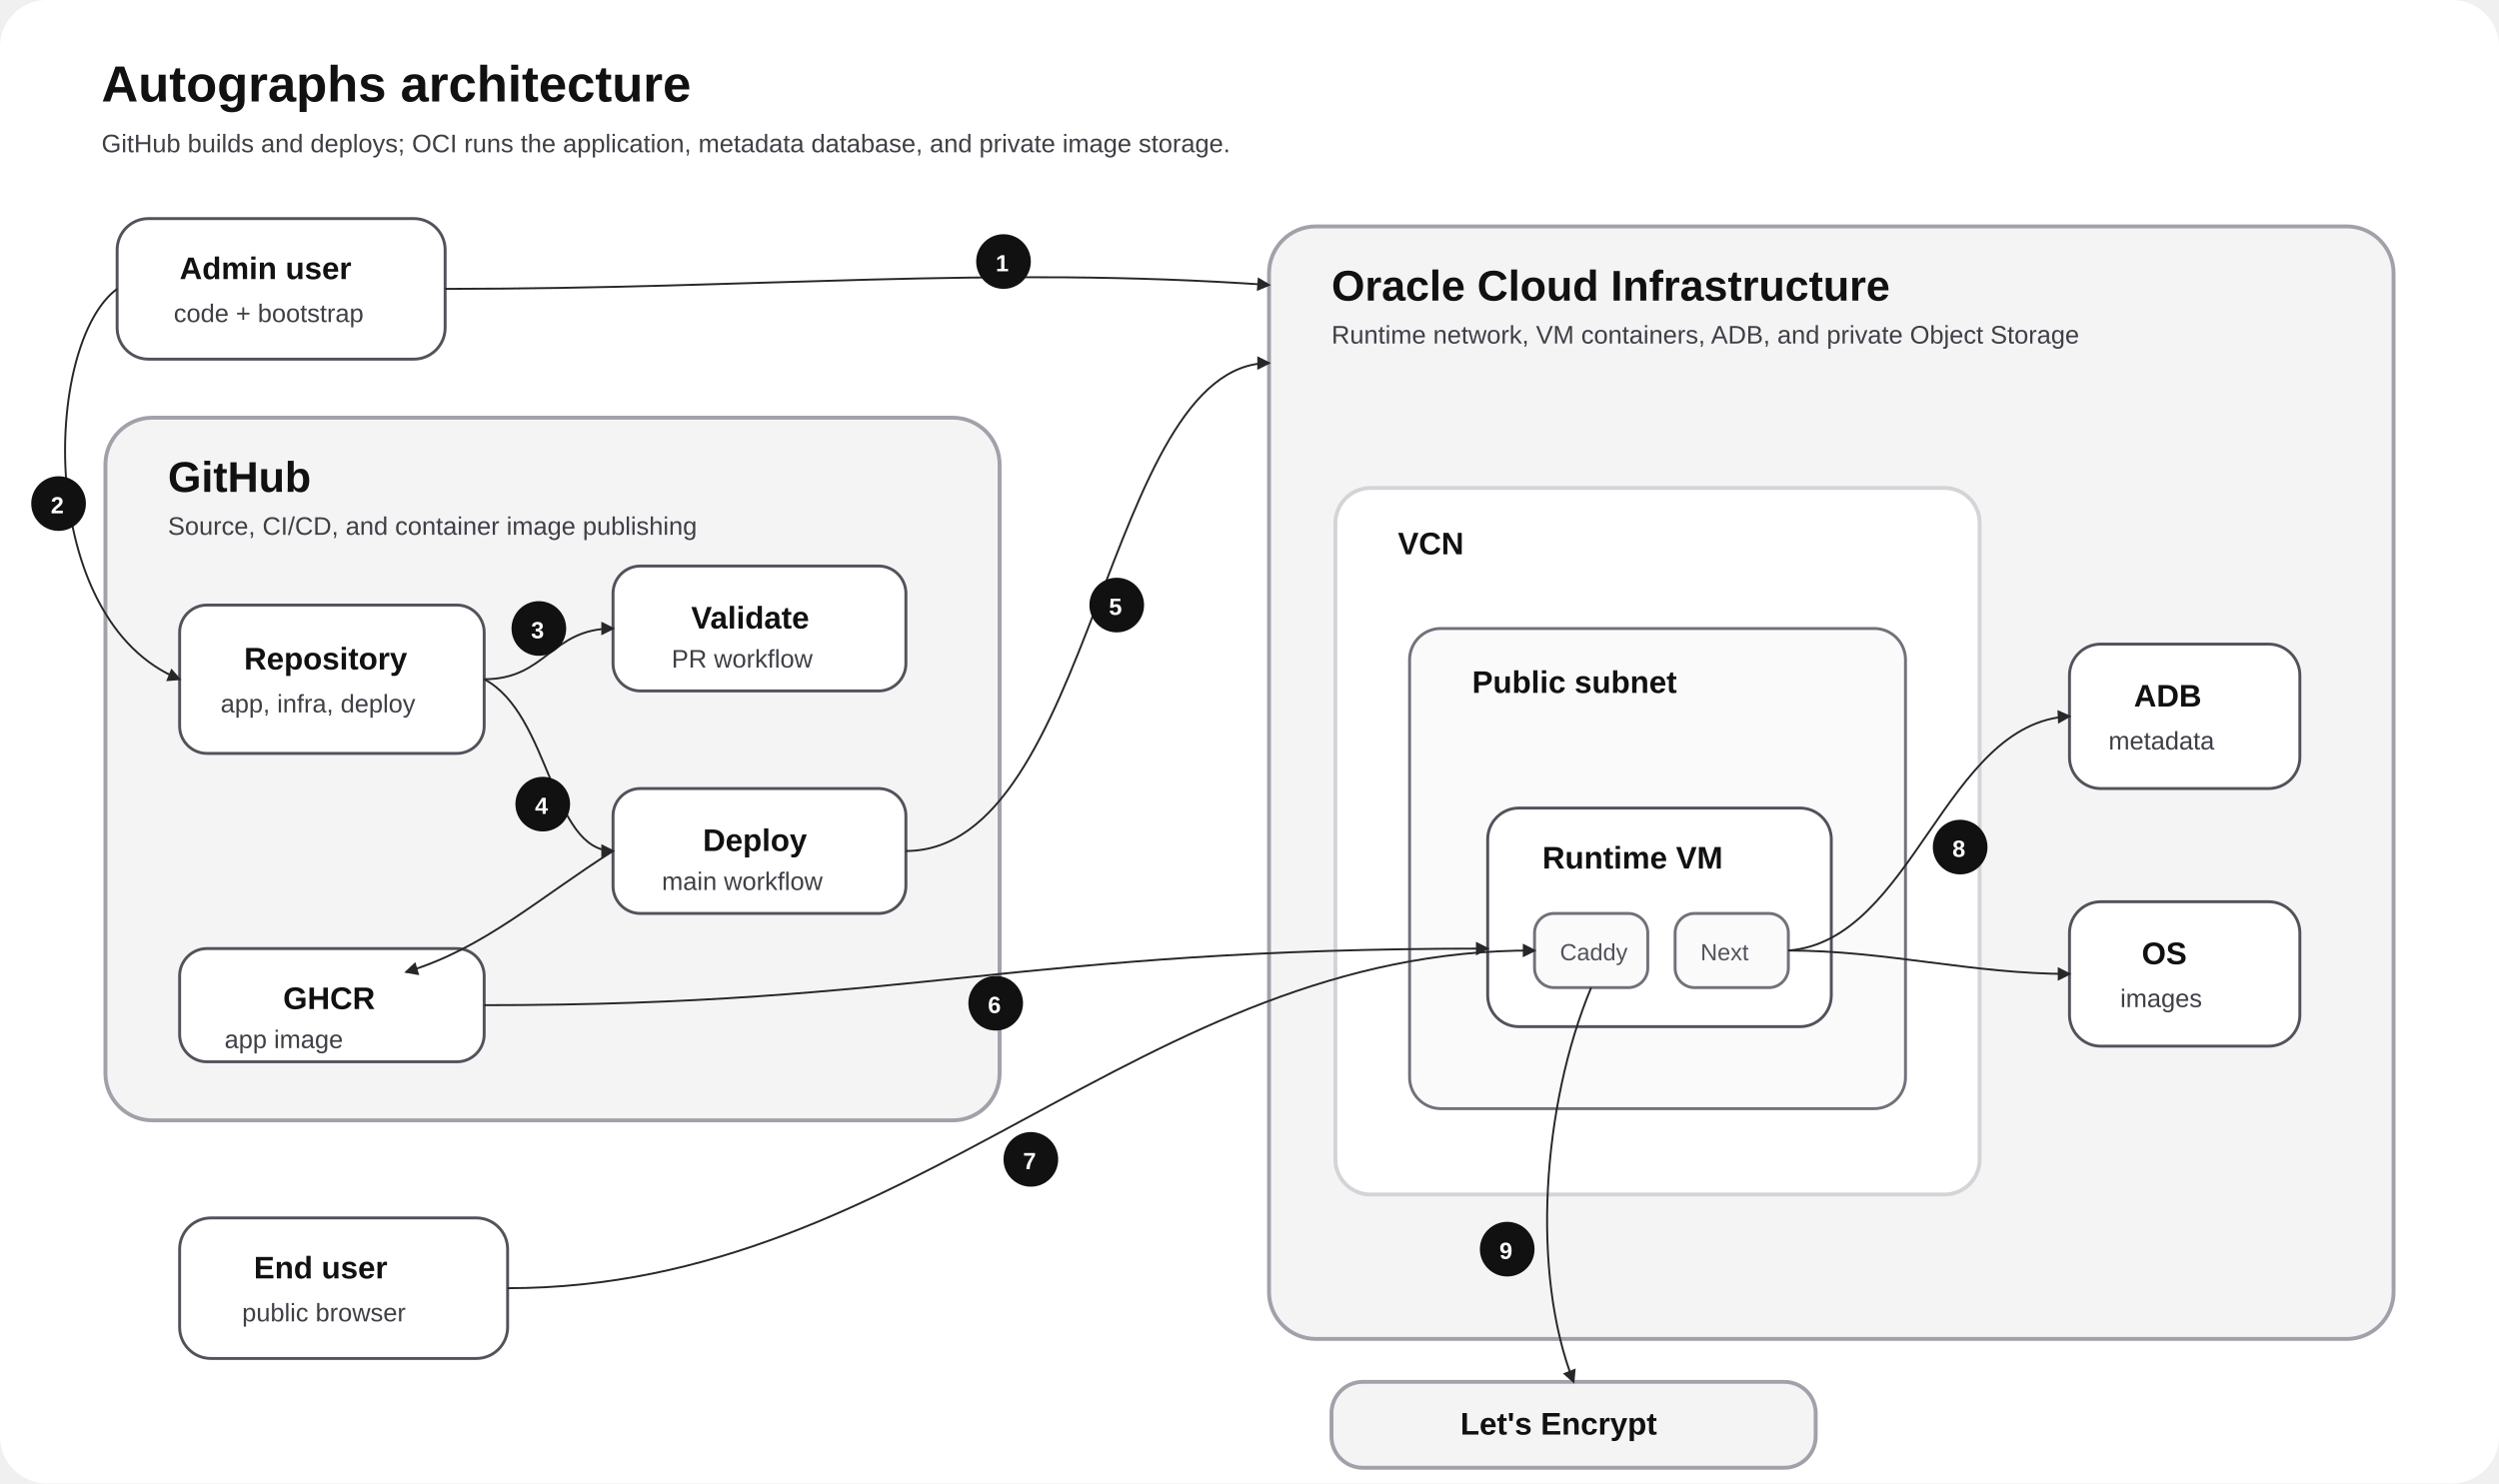
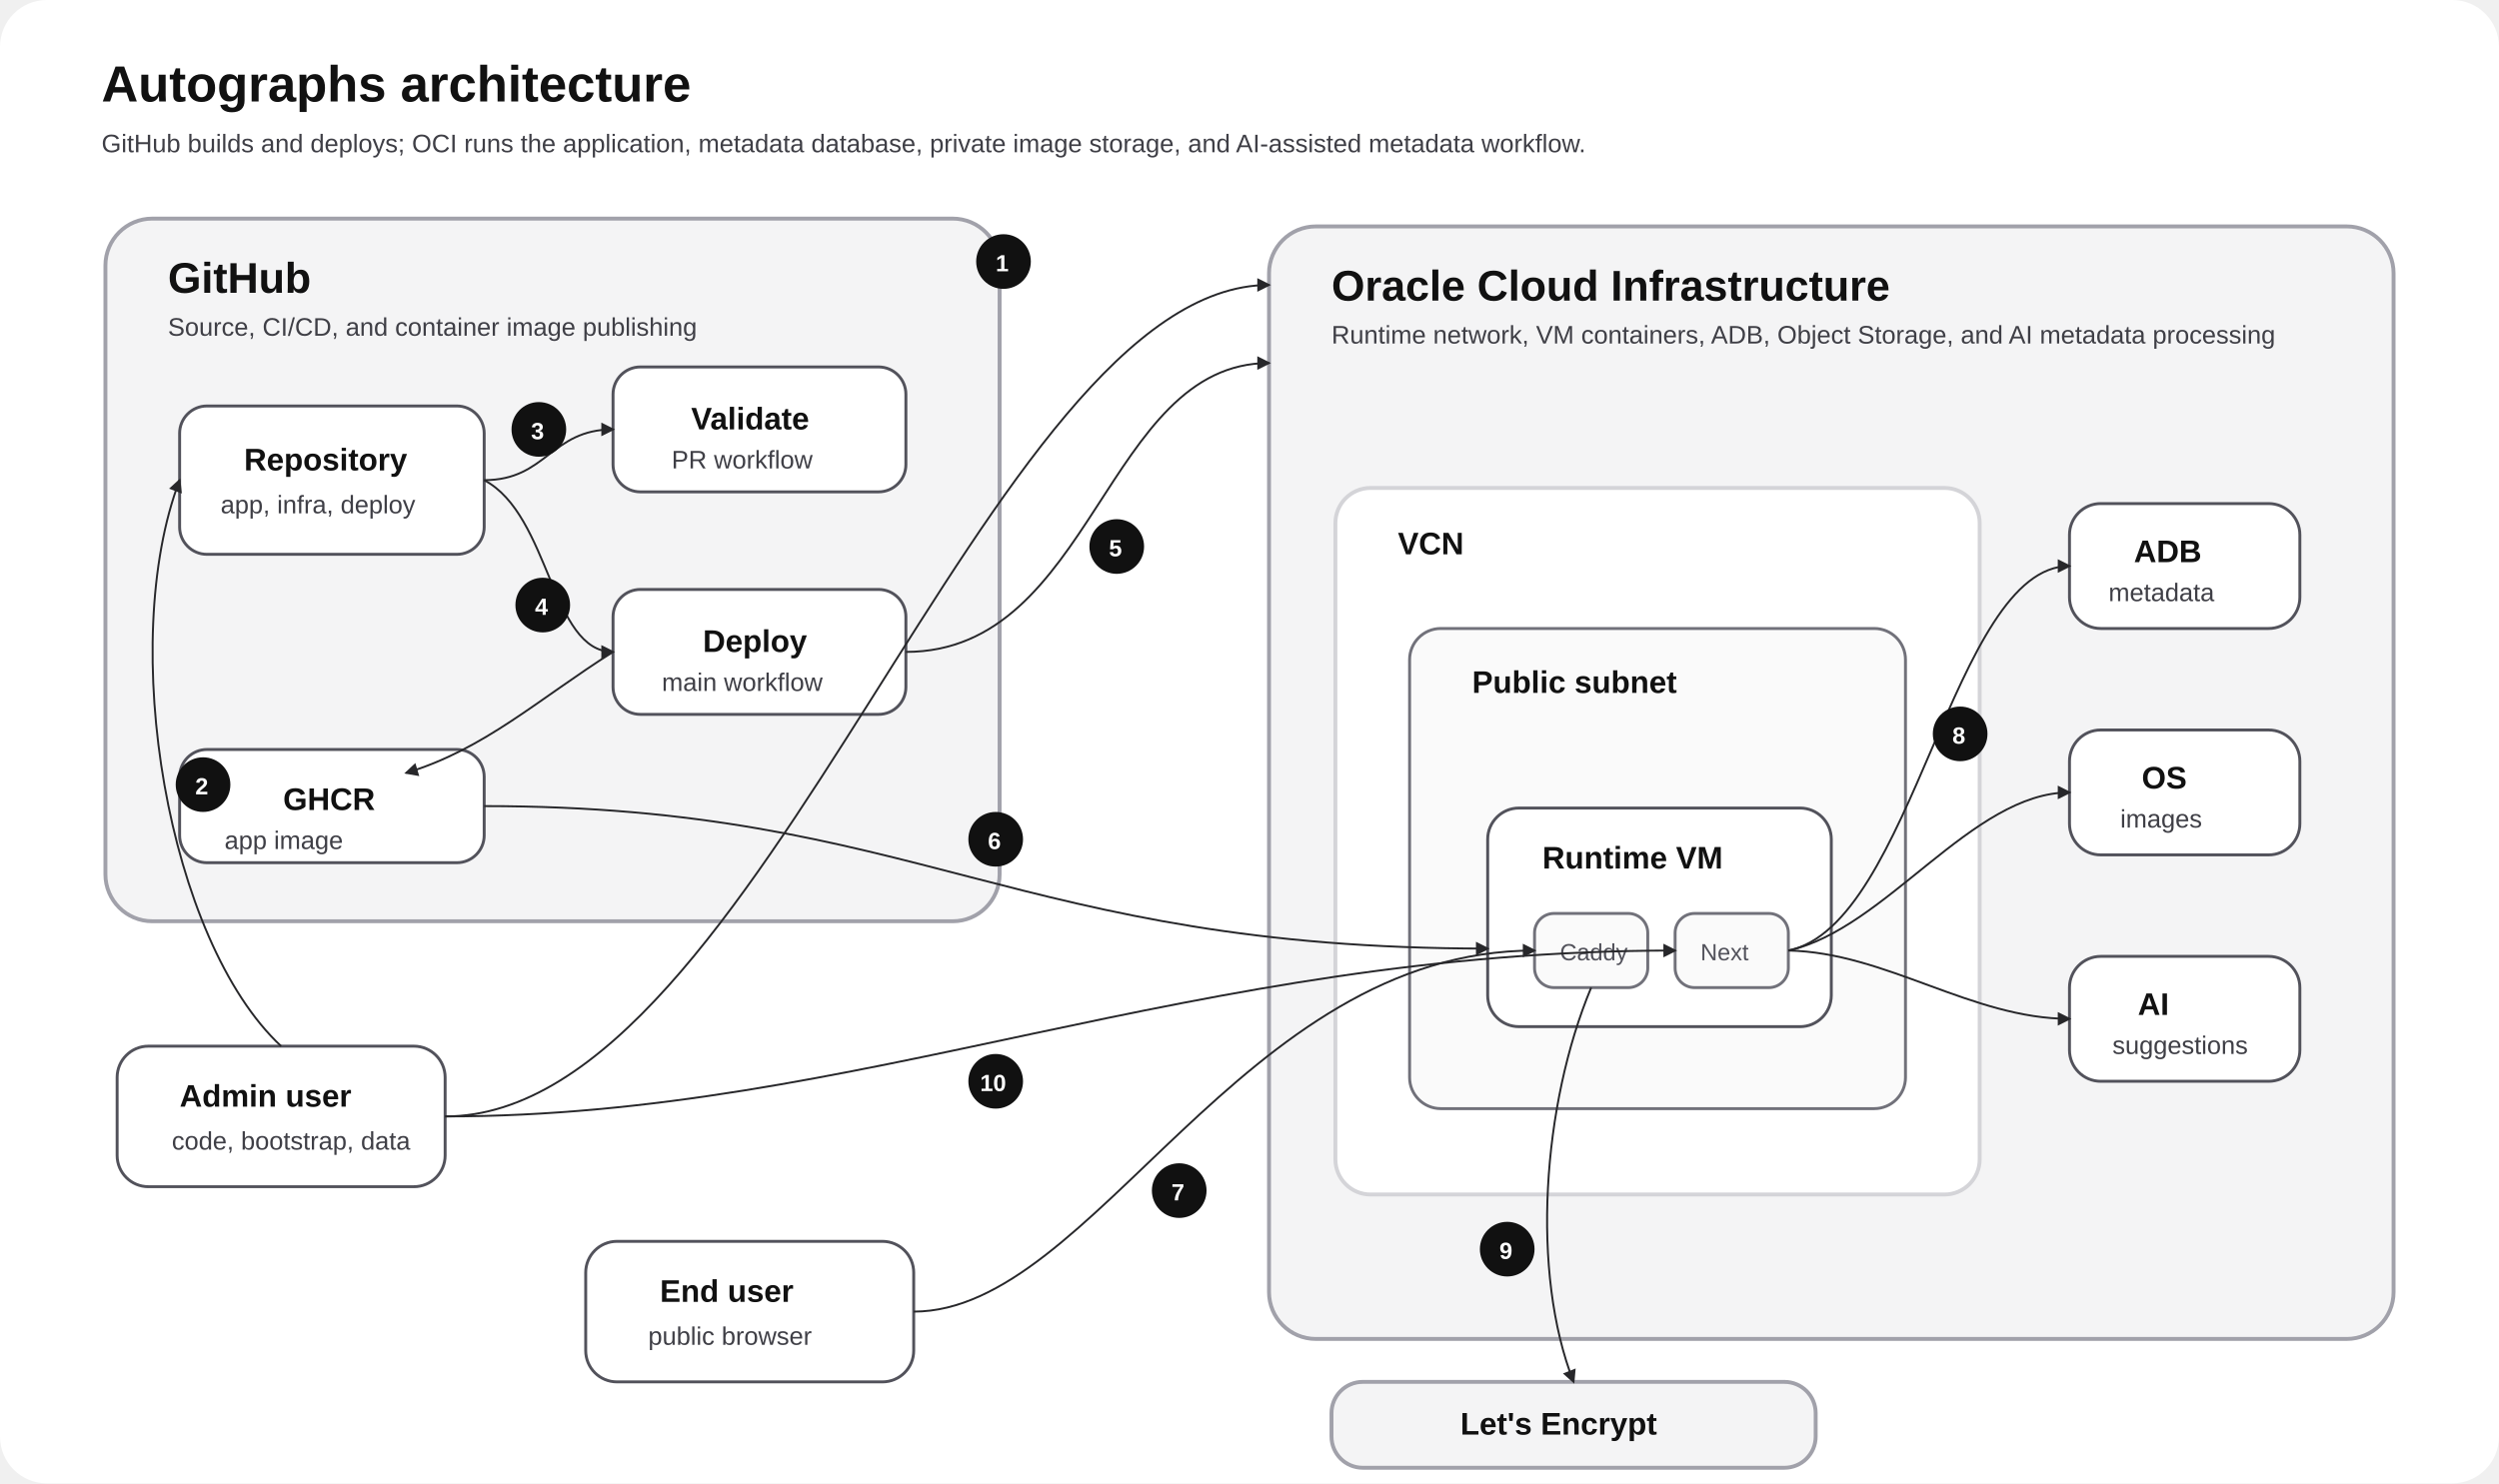
<svg xmlns="http://www.w3.org/2000/svg" viewBox="0 0 1280 760" role="img" aria-labelledby="title desc">
  <defs>
    <marker id="arrow" markerWidth="7" markerHeight="7" refX="6" refY="3.5" orient="auto" markerUnits="strokeWidth">
      <path d="M0 0 L7 3.5 L0 7 Z" fill="#27272a" />
    </marker>
    <style>
      .bg{fill:#fff}.zone{fill:#f4f4f5;stroke:#a1a1aa;stroke-width:2}.panel{fill:#fff;stroke:#d4d4d8;stroke-width:2}.box{fill:#fff;stroke:#52525b;stroke-width:1.5}.subbox{fill:#fafafa;stroke:#71717a;stroke-width:1.5}.service{fill:#fff;stroke:#52525b;stroke-width:1.5}.title{font:700 26px Arial,Helvetica,sans-serif;fill:#111}.subtitle{font:400 13px Arial,Helvetica,sans-serif;fill:#3f3f46}.zone-title{font:700 22px Arial,Helvetica,sans-serif;fill:#111}.label{font:700 16px Arial,Helvetica,sans-serif;fill:#111}.small{font:400 13px Arial,Helvetica,sans-serif;fill:#3f3f46}.tiny{font:400 12px Arial,Helvetica,sans-serif;fill:#52525b}.flow{fill:none;stroke:#27272a;stroke-width:1;marker-end:url(#arrow)}.badge{fill:#111}.badge-text{font:700 12px Arial,Helvetica,sans-serif;fill:#fff}
    </style>
  </defs>
  <rect class="bg" width="1280" height="760" rx="24" />
  <text class="title" x="52" y="52">Autographs architecture</text>
-   <text class="subtitle" x="52" y="78">GitHub builds and deploys; OCI runs the application, metadata database, and private image storage.</text>
-   <rect class="box" x="60" y="112" width="168" height="72" rx="16" />
-   <text class="label" x="92" y="143">Admin user</text>
-   <text class="small" x="89" y="165">code + bootstrap</text>
-   <rect class="zone" x="54" y="214" width="458" height="360" rx="24" />
-   <text class="zone-title" x="86" y="252">GitHub</text>
-   <text class="small" x="86" y="274">Source, CI/CD, and container image publishing</text>
-   <rect class="box" x="92" y="310" width="156" height="76" rx="14" />
-   <text class="label" x="125" y="343">Repository</text>
-   <text class="small" x="113" y="365">app, infra, deploy</text>
-   <rect class="box" x="314" y="290" width="150" height="64" rx="14" />
-   <text class="label" x="354" y="322">Validate</text>
-   <text class="small" x="344" y="342">PR workflow</text>
-   <rect class="box" x="314" y="404" width="150" height="64" rx="14" />
-   <text class="label" x="360" y="436">Deploy</text>
-   <text class="small" x="339" y="456">main workflow</text>
-   <rect class="box" x="92" y="486" width="156" height="58" rx="14" />
-   <text class="label" x="145" y="517">GHCR</text>
-   <text class="small" x="115" y="537">app image</text>
-   <rect class="box" x="92" y="624" width="168" height="72" rx="16" />
-   <text class="label" x="130" y="655">End user</text>
-   <text class="small" x="124" y="677">public browser</text>
-   <path class="flow" d="M60 148 C22 176 18 318 92 348" />
-   <path class="flow" d="M248 348 C280 348 282 322 314 322" />
-   <path class="flow" d="M248 348 C282 366 282 436 314 436" />
-   <path class="flow" d="M314 436 C276 460 248 486 208 498" />
+   <text class="subtitle" x="52" y="78">GitHub builds and deploys; OCI runs the application, metadata database, private image storage, and AI-assisted metadata workflow.</text>
+   <rect class="zone" x="54" y="112" width="458" height="360" rx="24" />
+   <text class="zone-title" x="86" y="150">GitHub</text>
+   <text class="small" x="86" y="172">Source, CI/CD, and container image publishing</text>
+   <rect class="box" x="92" y="208" width="156" height="76" rx="14" />
+   <text class="label" x="125" y="241">Repository</text>
+   <text class="small" x="113" y="263">app, infra, deploy</text>
+   <rect class="box" x="314" y="188" width="150" height="64" rx="14" />
+   <text class="label" x="354" y="220">Validate</text>
+   <text class="small" x="344" y="240">PR workflow</text>
+   <rect class="box" x="314" y="302" width="150" height="64" rx="14" />
+   <text class="label" x="360" y="334">Deploy</text>
+   <text class="small" x="339" y="354">main workflow</text>
+   <rect class="box" x="92" y="384" width="156" height="58" rx="14" />
+   <text class="label" x="145" y="415">GHCR</text>
+   <text class="small" x="115" y="435">app image</text>
+   <rect class="box" x="60" y="536" width="168" height="72" rx="16" />
+   <text class="label" x="92" y="567">Admin user</text>
+   <text class="small" x="88" y="589">code, bootstrap, data</text>
+   <rect class="box" x="300" y="636" width="168" height="72" rx="16" />
+   <text class="label" x="338" y="667">End user</text>
+   <text class="small" x="332" y="689">public browser</text>
+   <path class="flow" d="M144 536 C86 482 60 330 92 246" />
+   <path class="flow" d="M248 246 C280 246 282 220 314 220" />
+   <path class="flow" d="M248 246 C282 264 282 334 314 334" />
+   <path class="flow" d="M314 334 C276 358 248 384 208 396" />
  <rect class="zone" x="650" y="116" width="576" height="570" rx="24" />
  <text class="zone-title" x="682" y="154">Oracle Cloud Infrastructure</text>
-   <text class="small" x="682" y="176">Runtime network, VM containers, ADB, and private Object Storage</text>
+   <text class="small" x="682" y="176">Runtime network, VM containers, ADB, Object Storage, and AI metadata processing</text>
  <rect class="panel" x="684" y="250" width="330" height="362" rx="18" />
  <text class="label" x="716" y="284">VCN</text>
  <rect class="subbox" x="722" y="322" width="254" height="246" rx="16" />
  <text class="label" x="754" y="355">Public subnet</text>
  <rect class="box" x="762" y="414" width="176" height="112" rx="16" />
  <text class="label" x="790" y="445">Runtime VM</text>
  <rect class="subbox" x="786" y="468" width="58" height="38" rx="10" />
  <text class="tiny" x="799" y="492">Caddy</text>
  <rect class="subbox" x="858" y="468" width="58" height="38" rx="10" />
  <text class="tiny" x="871" y="492">Next</text>
-   <rect class="service" x="1060" y="330" width="118" height="74" rx="16" />
-   <text class="label" x="1093" y="362">ADB</text>
-   <text class="small" x="1080" y="384">metadata</text>
-   <rect class="service" x="1060" y="462" width="118" height="74" rx="16" />
-   <text class="label" x="1097" y="494">OS</text>
-   <text class="small" x="1086" y="516">images</text>
-   <path class="flow" d="M464 436 C560 436 566 186 650 186" />
-   <path class="flow" d="M248 515 C470 515 520 486 762 486" />
-   <path class="flow" d="M228 148 C390 148 506 136 650 146" />
-   <path class="flow" d="M260 660 C468 660 584 486 786 487" />
+   <rect class="service" x="1060" y="258" width="118" height="64" rx="16" />
+   <text class="label" x="1093" y="288">ADB</text>
+   <text class="small" x="1080" y="308">metadata</text>
+   <rect class="service" x="1060" y="374" width="118" height="64" rx="16" />
+   <text class="label" x="1097" y="404">OS</text>
+   <text class="small" x="1086" y="424">images</text>
+   <rect class="service" x="1060" y="490" width="118" height="64" rx="16" />
+   <text class="label" x="1095" y="520">AI</text>
+   <text class="small" x="1082" y="540">suggestions</text>
+   <path class="flow" d="M464 334 C560 334 566 186 650 186" />
+   <path class="flow" d="M248 413 C470 413 520 486 762 486" />
+   <path class="flow" d="M228 572 C390 572 506 146 650 146" />
+   <path class="flow" d="M468 672 C560 672 636 487 786 487" />
+   <path class="flow" d="M228 572 C440 572 610 487 858 487" />
+   <path class="flow" d="M916 487 C980 474 1000 290 1060 290" />
+   <path class="flow" d="M916 487 C966 476 1010 406 1060 406" />
+   <path class="flow" d="M916 487 C966 488 1010 522 1060 522" />
  <rect class="zone" x="682" y="708" width="248" height="44" rx="16" />
  <text class="label" x="748" y="735">Let's Encrypt</text>
  <path class="flow" d="M815 506 C790 566 784 652 806 708" />
+   <circle class="badge" cx="514" cy="134" r="14" />
+   <text class="badge-text" x="510" y="139">1</text>
+   <circle class="badge" cx="104" cy="402" r="14" />
+   <text class="badge-text" x="100" y="407">2</text>
+   <circle class="badge" cx="276" cy="220" r="14" />
+   <text class="badge-text" x="272" y="225">3</text>
+   <circle class="badge" cx="278" cy="310" r="14" />
+   <text class="badge-text" x="274" y="315">4</text>
+   <circle class="badge" cx="572" cy="280" r="14" />
+   <text class="badge-text" x="568" y="285">5</text>
+   <circle class="badge" cx="510" cy="430" r="14" />
+   <text class="badge-text" x="506" y="435">6</text>
+   <circle class="badge" cx="604" cy="610" r="14" />
+   <text class="badge-text" x="600" y="615">7</text>
+   <circle class="badge" cx="1004" cy="376" r="14" />
+   <text class="badge-text" x="1000" y="381">8</text>
  <circle class="badge" cx="772" cy="640" r="14" />
  <text class="badge-text" x="768" y="645">9</text>
-   <path class="flow" d="M916 487 C980 482 996 370 1060 367" />
-   <path class="flow" d="M916 487 C966 487 1010 499 1060 499" />
-   <circle class="badge" cx="30" cy="258" r="14" />
-   <text class="badge-text" x="26" y="263">2</text>
-   <circle class="badge" cx="276" cy="322" r="14" />
-   <text class="badge-text" x="272" y="327">3</text>
-   <circle class="badge" cx="278" cy="412" r="14" />
-   <text class="badge-text" x="274" y="417">4</text>
-   <circle class="badge" cx="572" cy="310" r="14" />
-   <text class="badge-text" x="568" y="315">5</text>
-   <circle class="badge" cx="510" cy="514" r="14" />
-   <text class="badge-text" x="506" y="519">6</text>
-   <circle class="badge" cx="514" cy="134" r="14" />
-   <text class="badge-text" x="510" y="139">1</text>
-   <circle class="badge" cx="528" cy="594" r="14" />
-   <text class="badge-text" x="524" y="599">7</text>
-   <circle class="badge" cx="1004" cy="434" r="14" />
-   <text class="badge-text" x="1000" y="439">8</text>
+   <circle class="badge" cx="510" cy="554" r="14" />
+   <text class="badge-text" x="502" y="559">10</text>
</svg>
